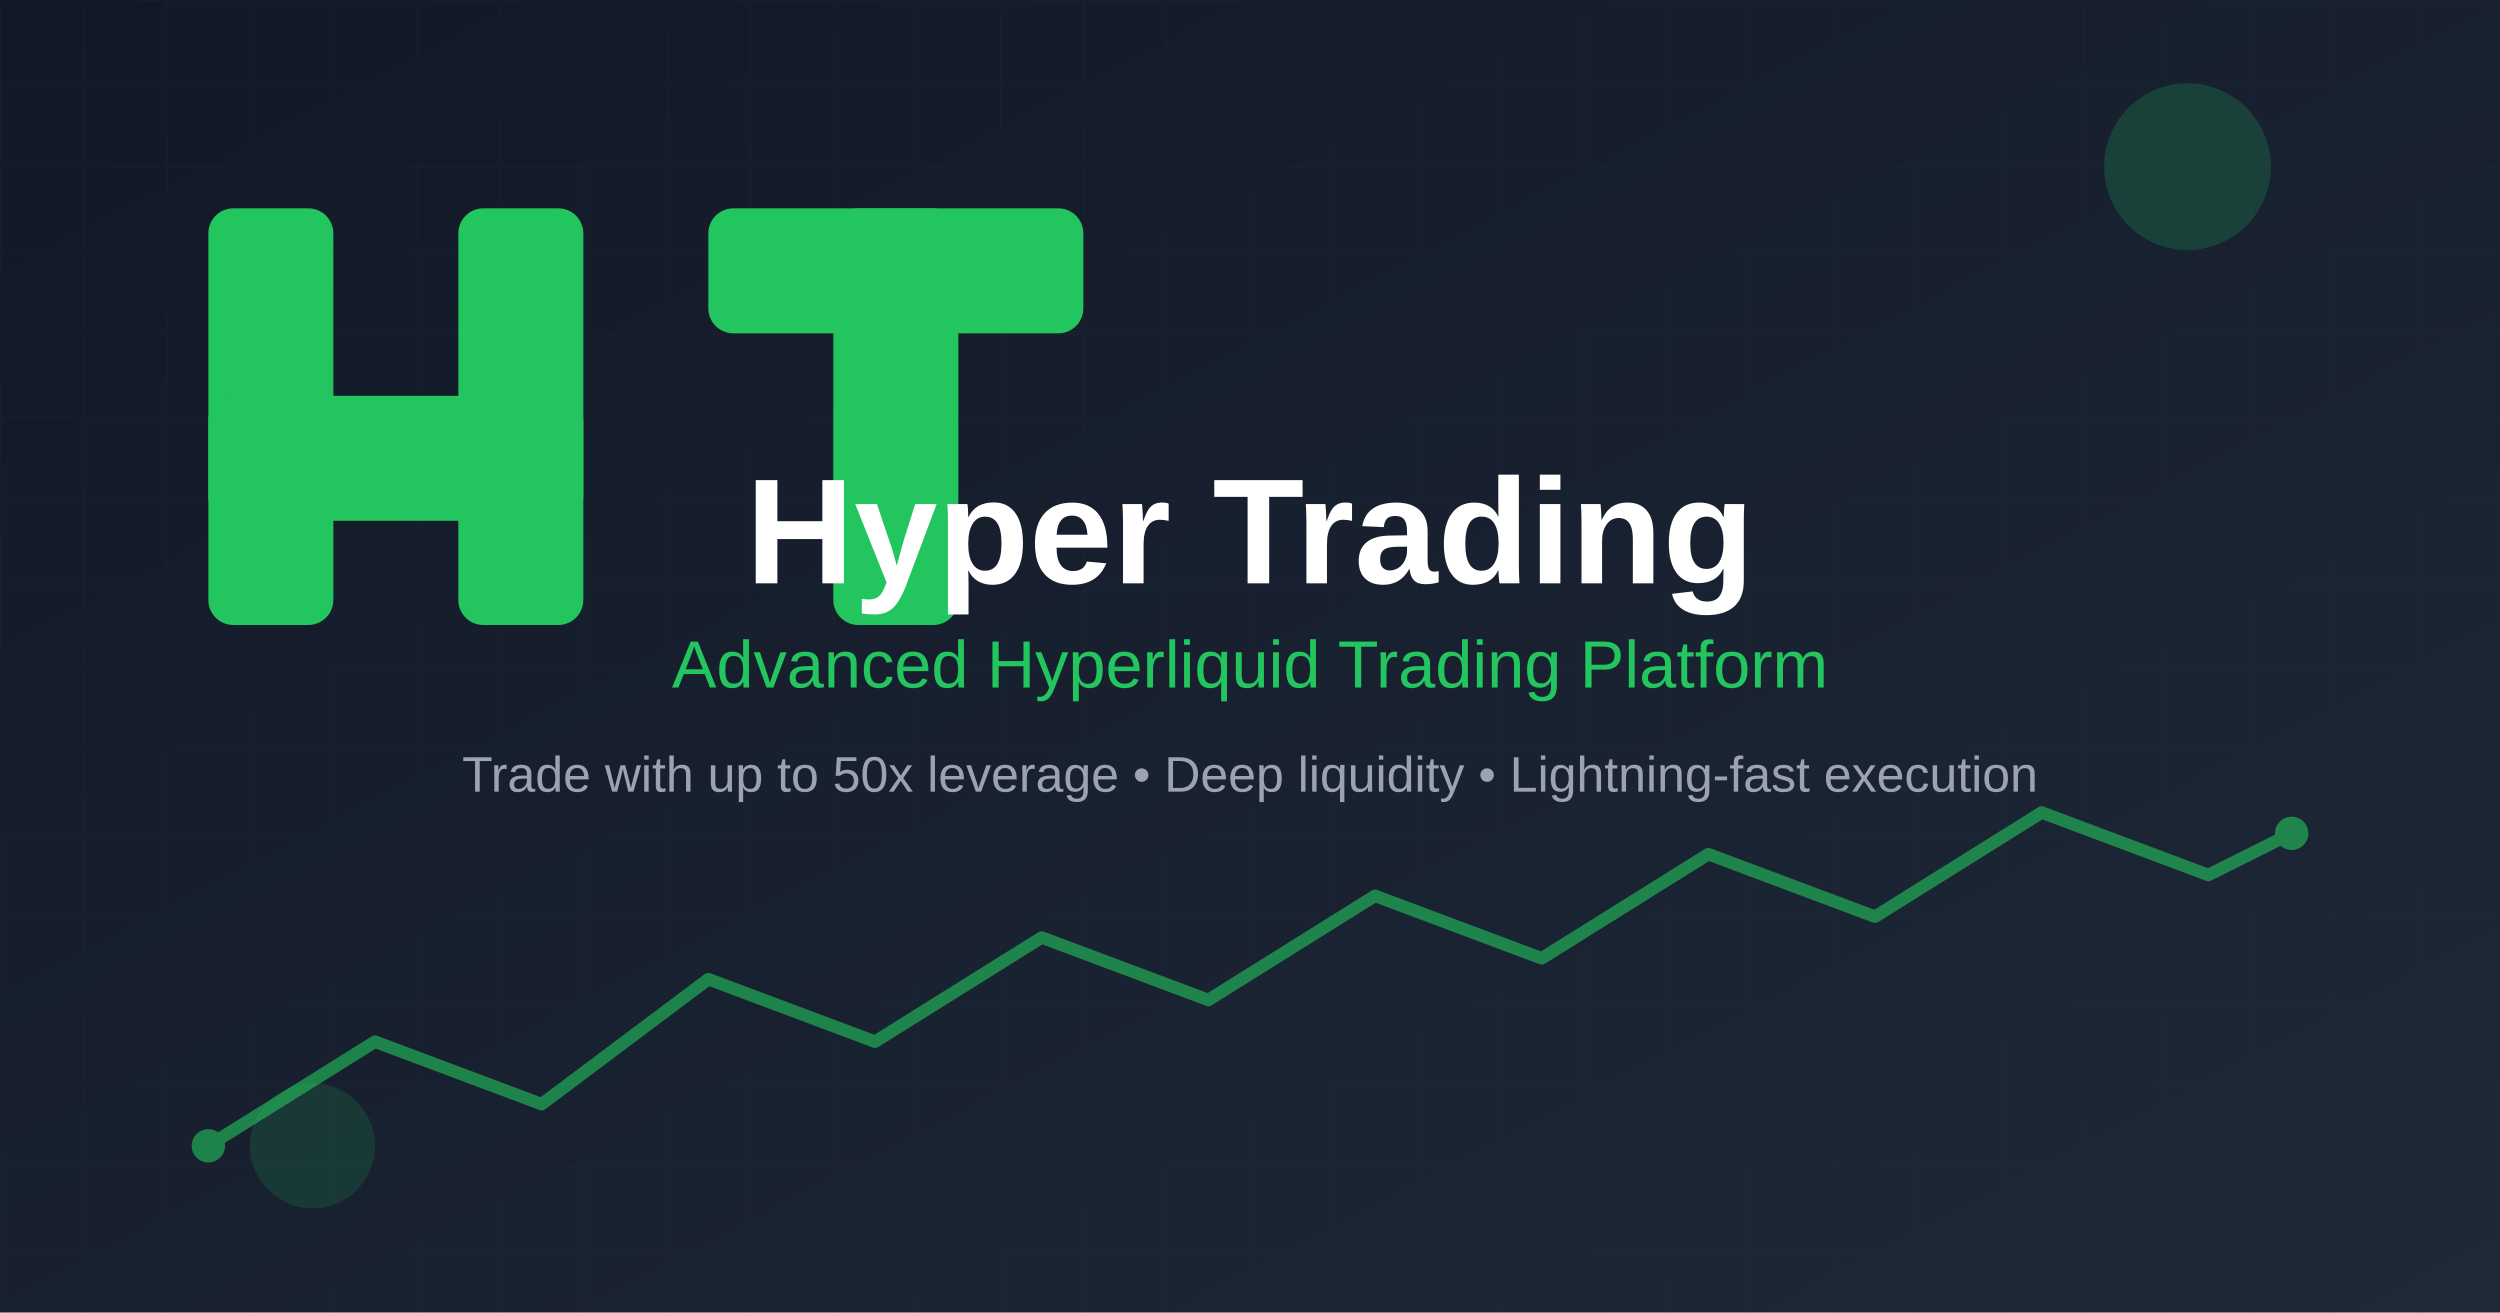
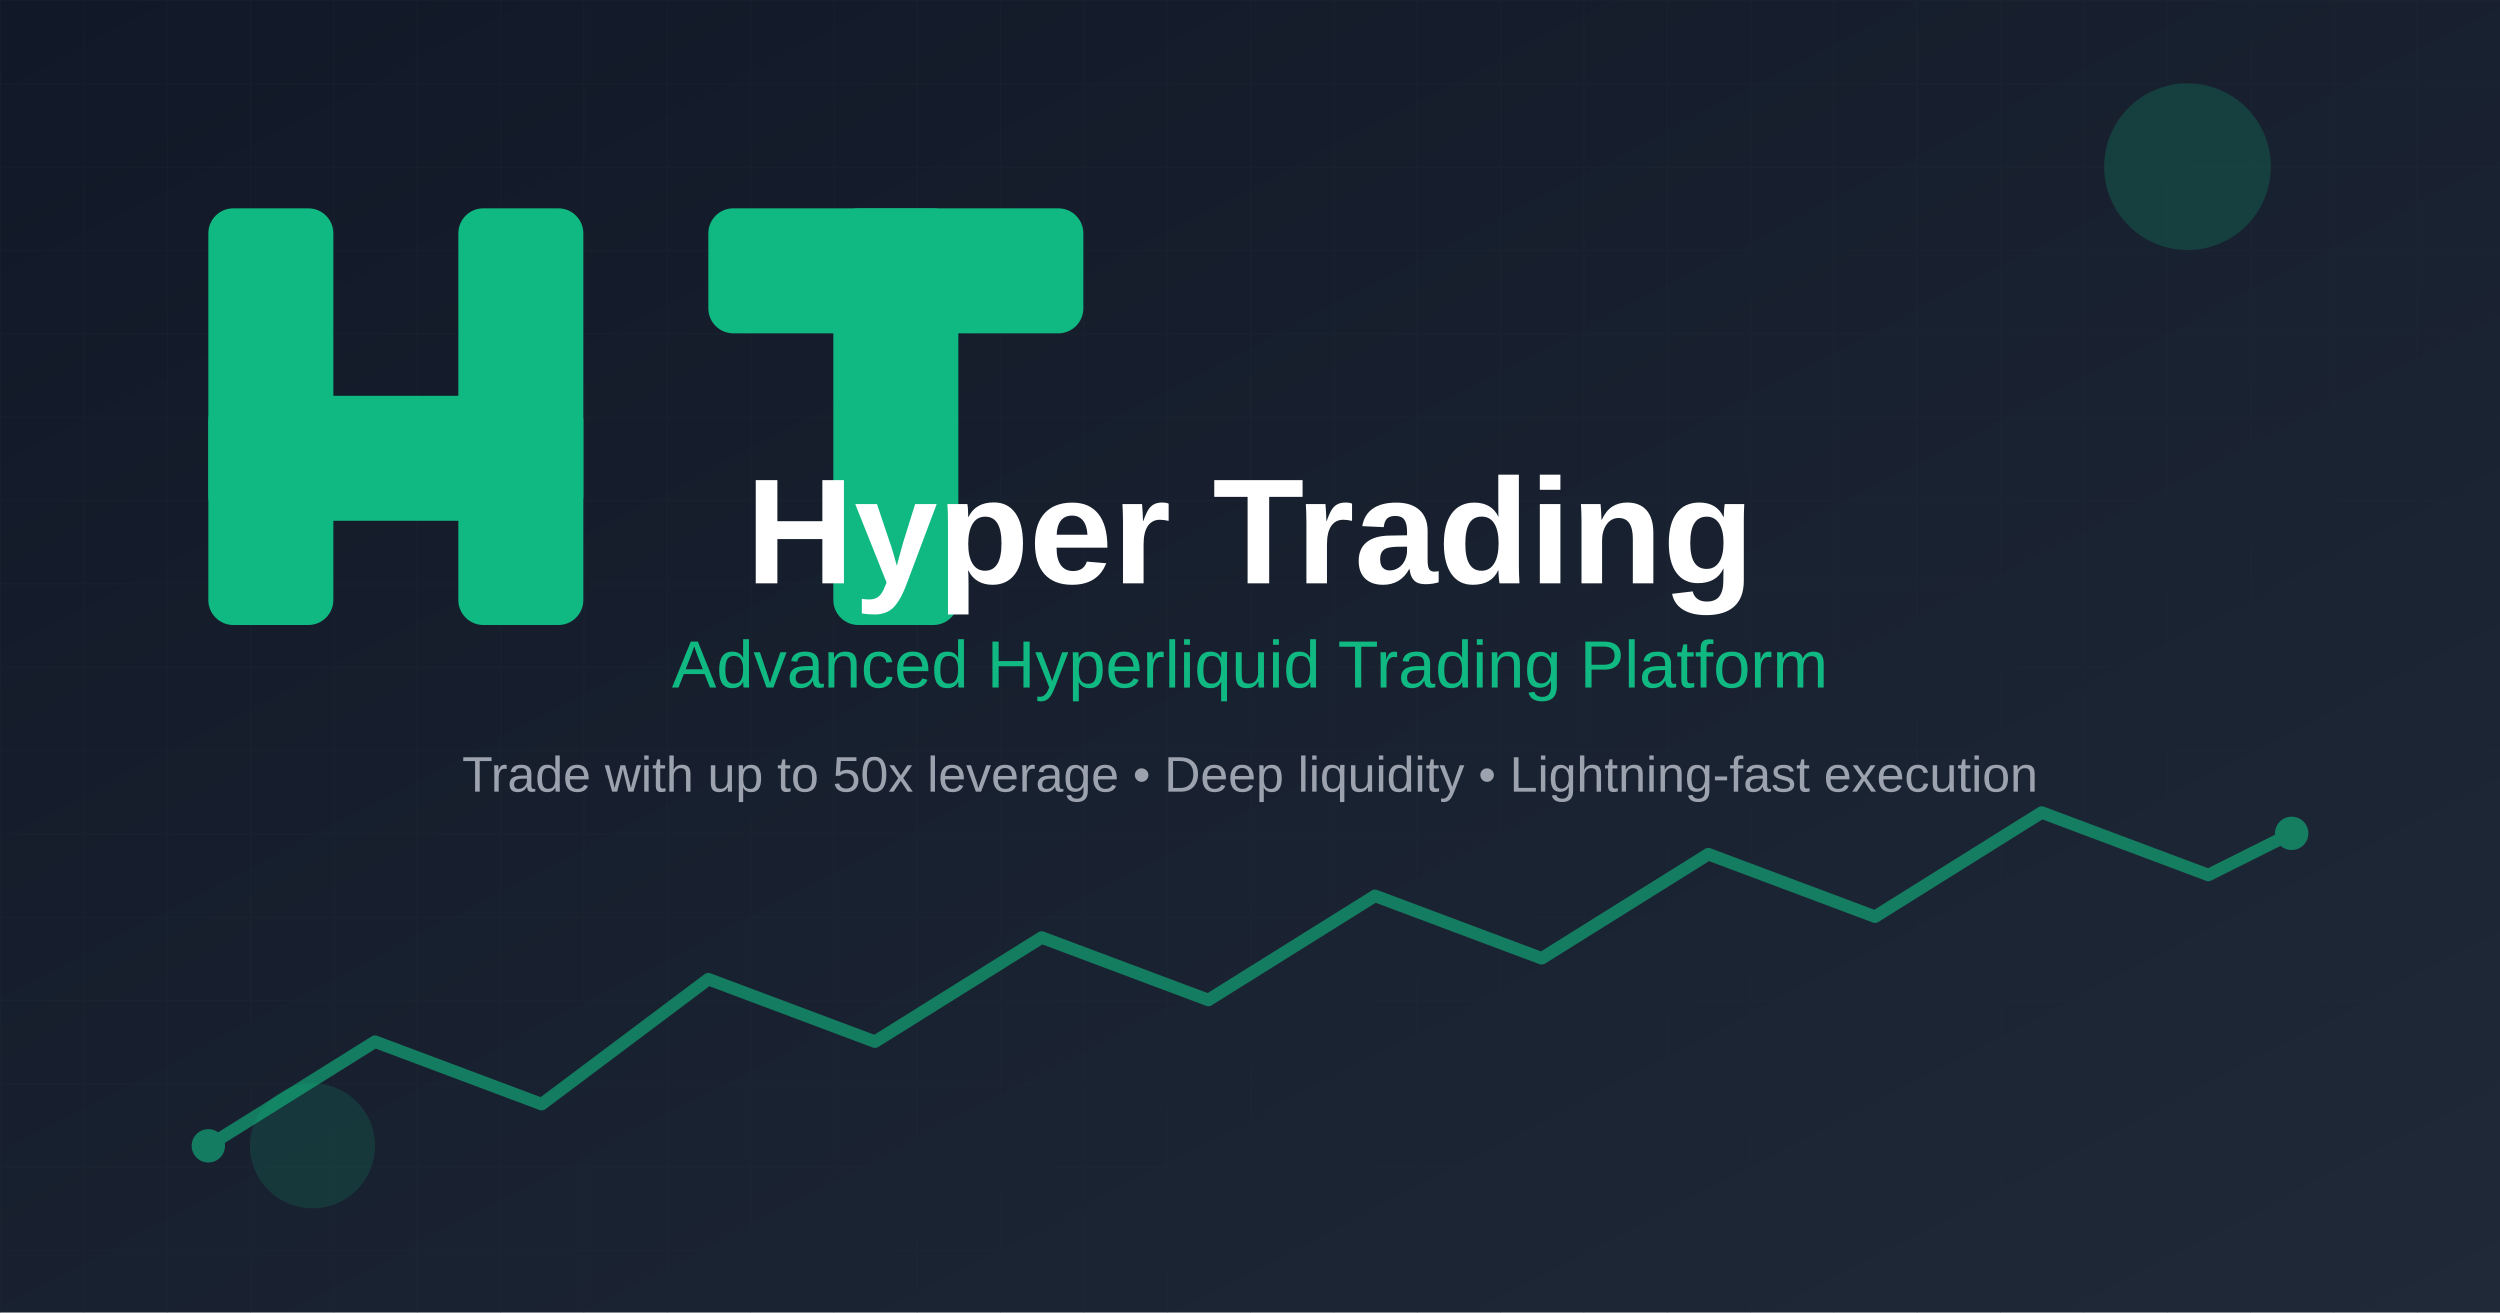
<svg xmlns="http://www.w3.org/2000/svg" width="1200" height="630" viewBox="0 0 1200 630" fill="none">
  <defs>
    <linearGradient id="bgGradient" x1="0%" y1="0%" x2="100%" y2="100%">
      <stop offset="0%" style="stop-color:#111827;stop-opacity:1" />
      <stop offset="100%" style="stop-color:#1f2937;stop-opacity:1" />
    </linearGradient>
  </defs>
  <rect width="1200" height="630" fill="url(#bgGradient)" />
  <defs>
    <pattern id="grid" width="40" height="40" patternUnits="userSpaceOnUse">
      <path d="M 40 0 L 0 0 0 40" fill="none" stroke="#1f2937" stroke-width="1" opacity="0.3" />
    </pattern>
  </defs>
  <rect width="1200" height="630" fill="url(#grid)" />
  <g transform="translate(100, 100)">
-     <rect x="0" y="0" width="60" height="200" rx="12" fill="#22c55e" />
-     <rect x="0" y="90" width="180" height="60" rx="12" fill="#22c55e" />
-     <rect x="120" y="0" width="60" height="200" rx="12" fill="#22c55e" />
-     <rect x="240" y="0" width="180" height="60" rx="12" fill="#22c55e" />
-     <rect x="300" y="0" width="60" height="200" rx="12" fill="#22c55e" />
+     <rect x="0" y="0" width="60" height="200" rx="12" fill="#10b981" />
+     <rect x="0" y="90" width="180" height="60" rx="12" fill="#10b981" />
+     <rect x="120" y="0" width="60" height="200" rx="12" fill="#10b981" />
+     <rect x="240" y="0" width="180" height="60" rx="12" fill="#10b981" />
+     <rect x="300" y="0" width="60" height="200" rx="12" fill="#10b981" />
  </g>
  <g transform="translate(100, 350)" opacity="0.6">
-     <path d="M 0 200 L 80 150 L 160 180 L 240 120 L 320 150 L 400 100 L 480 130 L 560 80 L 640 110 L 720 60 L 800 90 L 880 40 L 960 70 L 1000 50" stroke="#22c55e" stroke-width="6" stroke-linecap="round" stroke-linejoin="round" fill="none" />
-     <circle cx="0" cy="200" r="8" fill="#22c55e" />
-     <circle cx="1000" cy="50" r="8" fill="#22c55e" />
+     <path d="M 0 200 L 80 150 L 160 180 L 240 120 L 320 150 L 400 100 L 480 130 L 560 80 L 640 110 L 720 60 L 800 90 L 880 40 L 960 70 L 1000 50" stroke="#10b981" stroke-width="6" stroke-linecap="round" stroke-linejoin="round" fill="none" />
+     <circle cx="0" cy="200" r="8" fill="#10b981" />
+     <circle cx="1000" cy="50" r="8" fill="#10b981" />
  </g>
  <text x="600" y="280" font-family="Arial, sans-serif" font-size="72" font-weight="bold" text-anchor="middle" fill="#ffffff">Hyper Trading</text>
-   <text x="600" y="330" font-family="Arial, sans-serif" font-size="32" text-anchor="middle" fill="#22c55e">Advanced Hyperliquid Trading Platform</text>
+   <text x="600" y="330" font-family="Arial, sans-serif" font-size="32" text-anchor="middle" fill="#10b981">Advanced Hyperliquid Trading Platform</text>
  <text x="600" y="380" font-family="Arial, sans-serif" font-size="24" text-anchor="middle" fill="#9ca3af">Trade with up to 50x leverage • Deep liquidity • Lightning-fast execution</text>
-   <circle cx="1050" cy="80" r="40" fill="#22c55e" opacity="0.2" />
-   <circle cx="150" cy="550" r="30" fill="#22c55e" opacity="0.15" />
+   <circle cx="1050" cy="80" r="40" fill="#10b981" opacity="0.2" />
+   <circle cx="150" cy="550" r="30" fill="#10b981" opacity="0.15" />
</svg>
